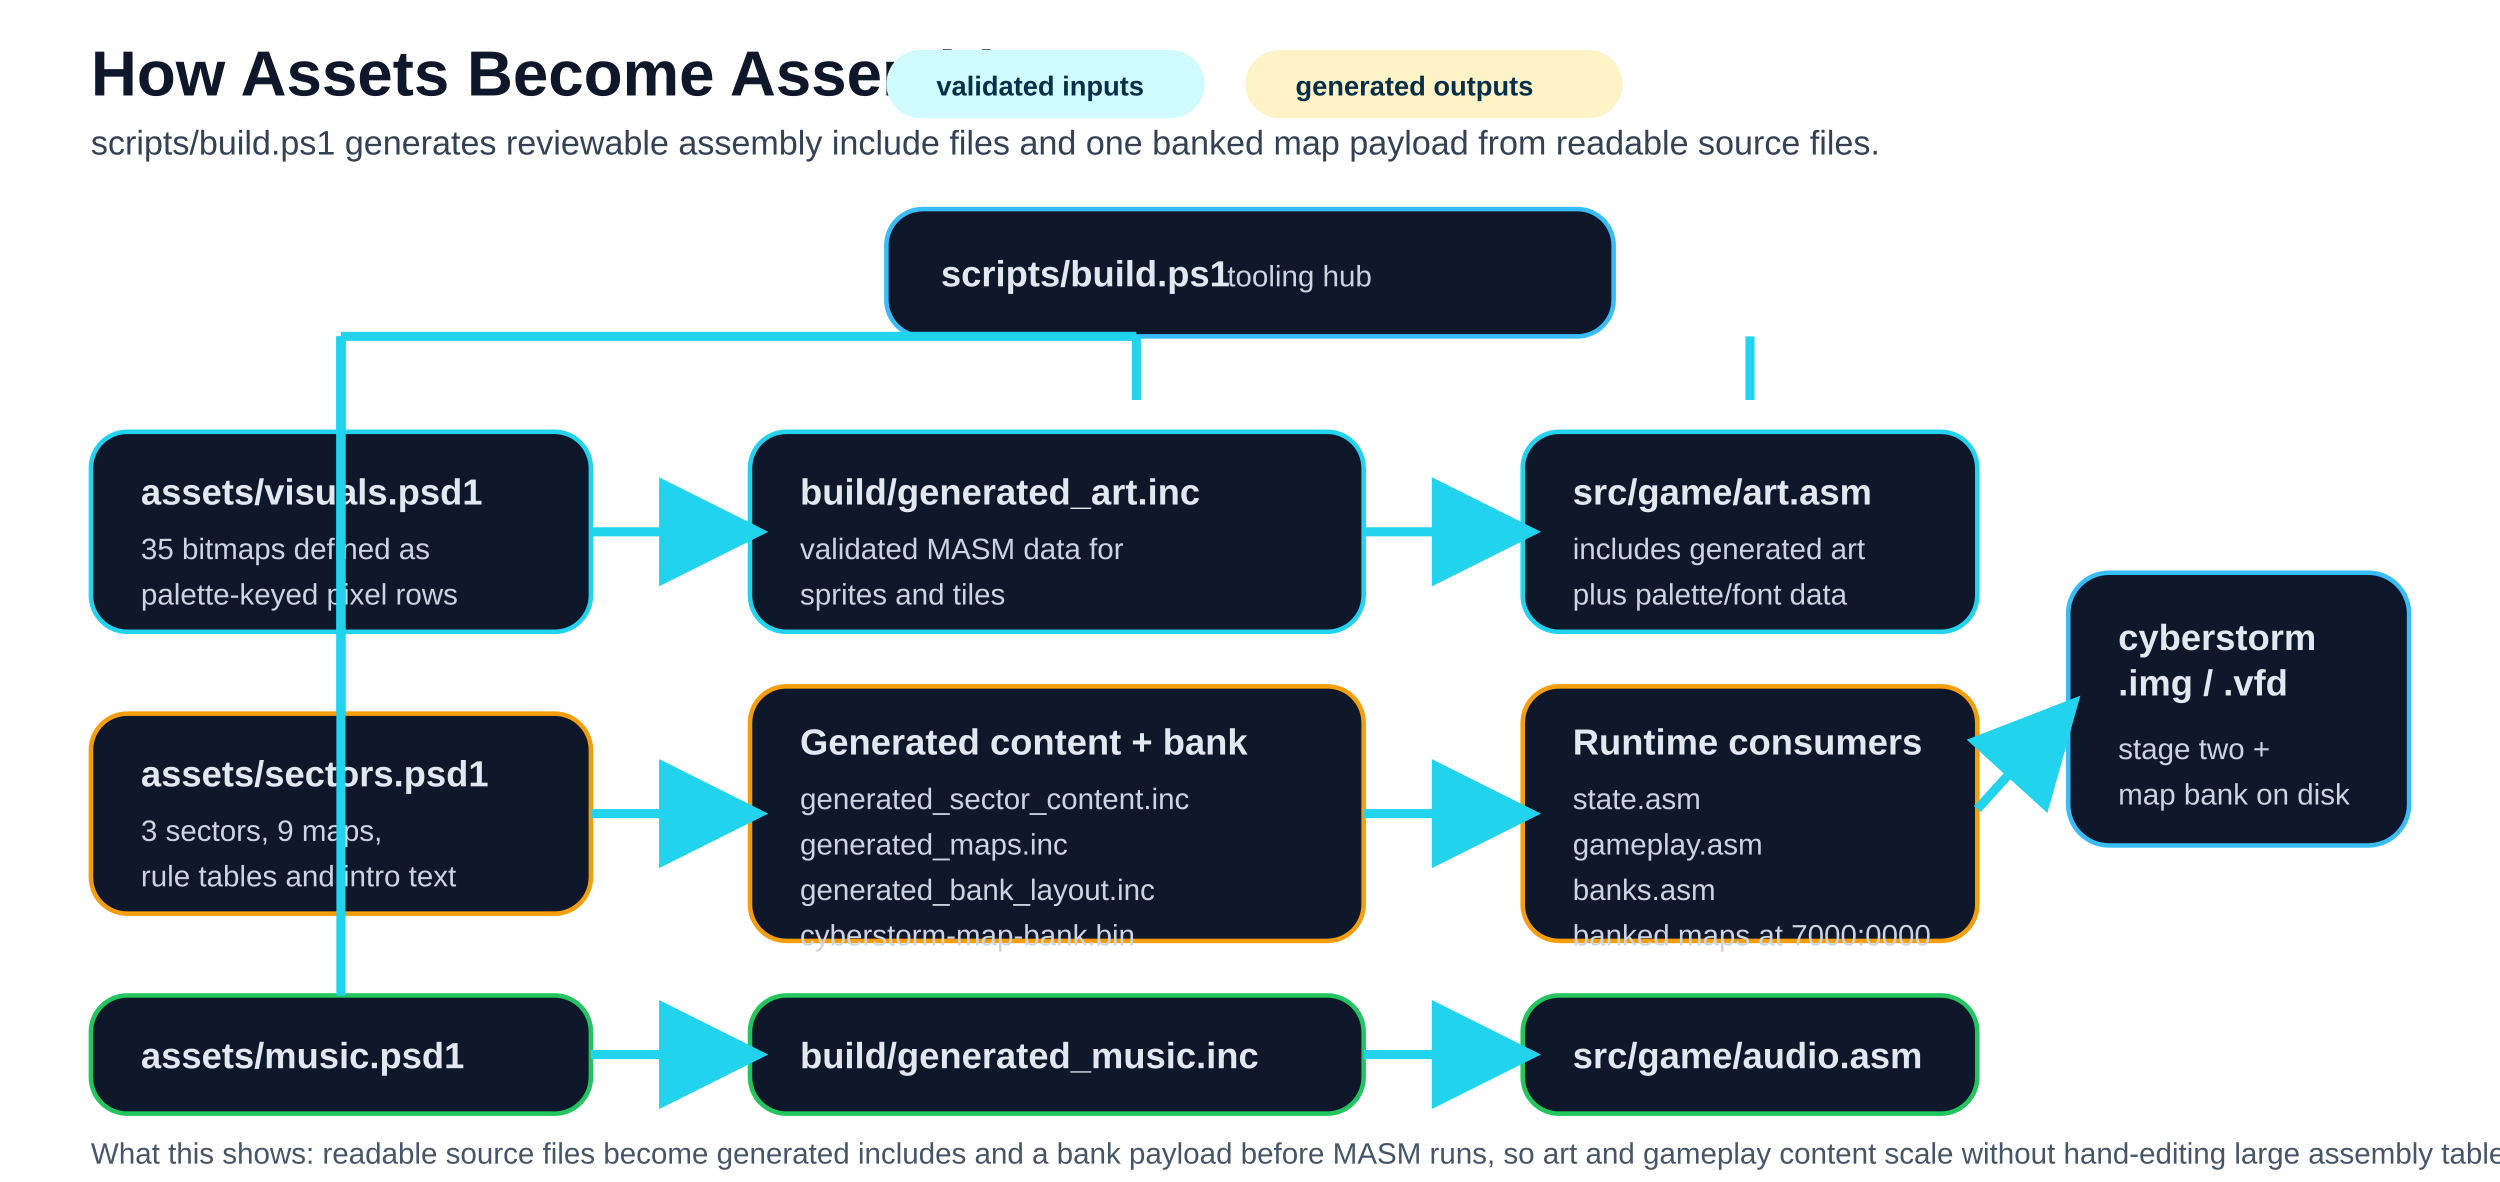
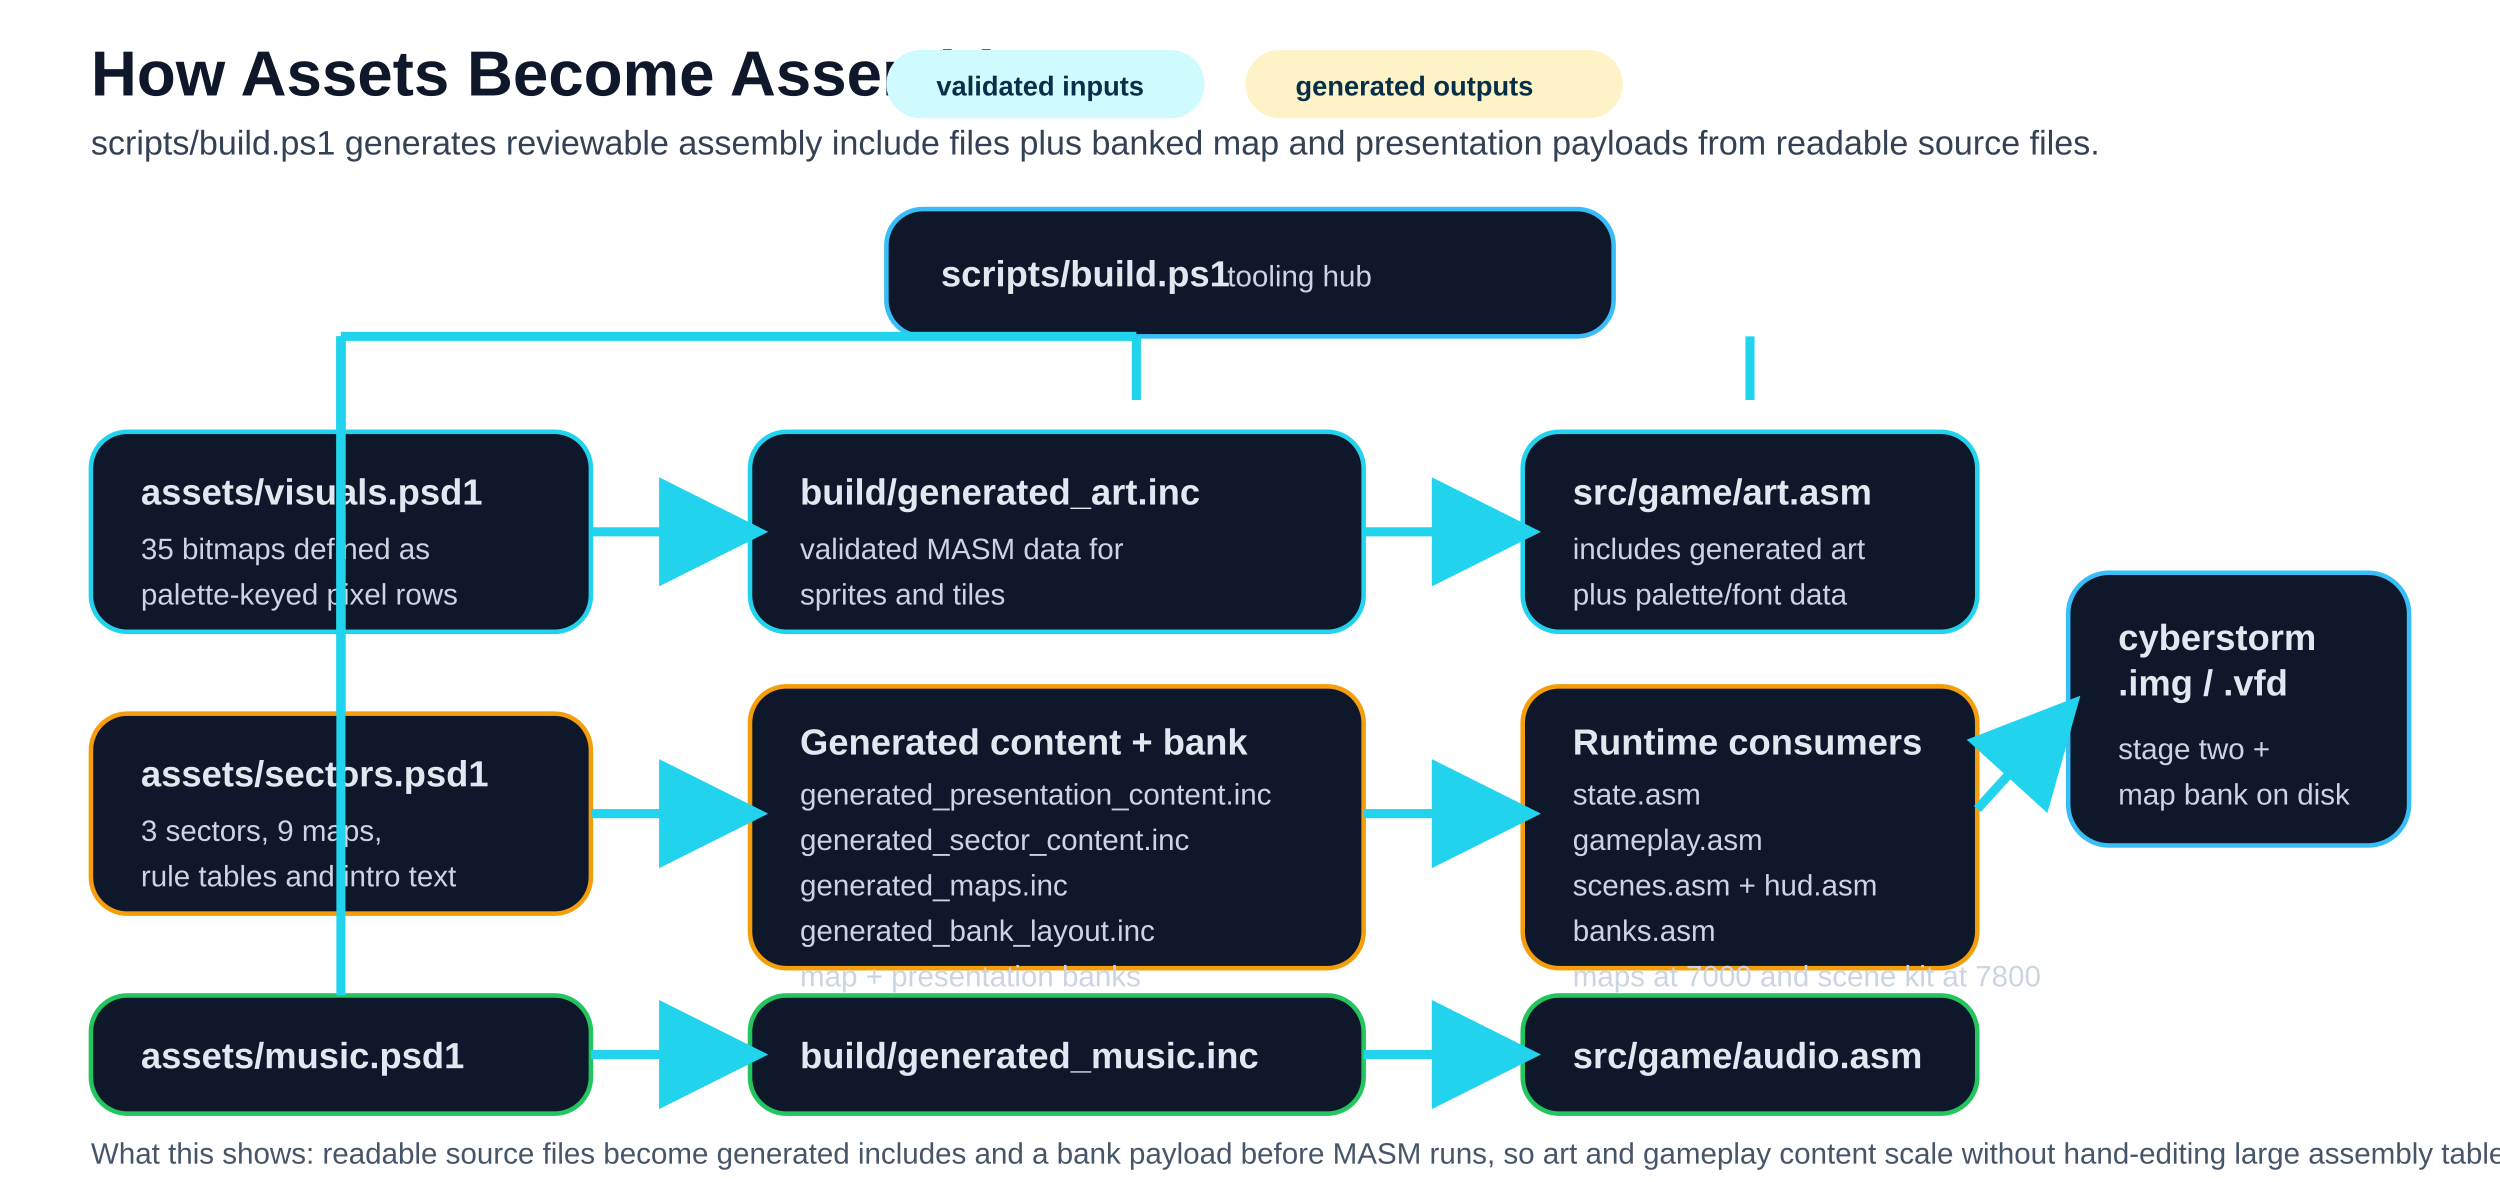
<svg xmlns="http://www.w3.org/2000/svg" width="1100" height="520" viewBox="0 0 1100 520" role="img" aria-labelledby="title desc">
  <defs>
    <style>
      .title { font: 700 28px 'Segoe UI', Arial, sans-serif; fill: #0f172a; }
      .subtitle { font: 400 15px 'Segoe UI', Arial, sans-serif; fill: #334155; }
      .label { font: 700 16px 'Segoe UI', Arial, sans-serif; fill: #e2e8f0; }
      .body { font: 400 13px 'Segoe UI', Arial, sans-serif; fill: #cbd5e1; }
      .note { font: 400 13px 'Segoe UI', Arial, sans-serif; fill: #475569; }
      .chip { font: 700 12px 'Segoe UI', Arial, sans-serif; fill: #082f49; }
    </style>
    <marker id="arrow" markerWidth="12" markerHeight="12" refX="10" refY="6" orient="auto">
      <path d="M0,0 L12,6 L0,12 Z" fill="#22d3ee" />
    </marker>
  </defs>
  <text x="40" y="42" class="title">How Assets Become Assembly</text>
-   <text x="40" y="68" class="subtitle">scripts/build.ps1 generates reviewable assembly include files and one banked map payload from readable source files.</text>
+   <text x="40" y="68" class="subtitle">scripts/build.ps1 generates reviewable assembly include files plus banked map and presentation payloads from readable source files.</text>
  <rect x="390" y="92" width="320" height="56" rx="16" fill="#0f172a" stroke="#38bdf8" stroke-width="2" />
  <text x="414" y="126" class="label">scripts/build.ps1</text>
  <text x="540" y="126" class="body">tooling hub</text>
  <rect x="40" y="190" width="220" height="88" rx="16" fill="#0f172a" stroke="#22d3ee" stroke-width="2" />
  <text x="62" y="222" class="label">assets/visuals.psd1</text>
  <text x="62" y="246" class="body">35 bitmaps defined as</text>
  <text x="62" y="266" class="body">palette-keyed pixel rows</text>
  <rect x="40" y="314" width="220" height="88" rx="16" fill="#0f172a" stroke="#f59e0b" stroke-width="2" />
  <text x="62" y="346" class="label">assets/sectors.psd1</text>
  <text x="62" y="370" class="body">3 sectors, 9 maps,</text>
  <text x="62" y="390" class="body">rule tables and intro text</text>
  <rect x="40" y="438" width="220" height="52" rx="16" fill="#0f172a" stroke="#22c55e" stroke-width="2" />
  <text x="62" y="470" class="label">assets/music.psd1</text>
  <rect x="330" y="190" width="270" height="88" rx="16" fill="#0f172a" stroke="#22d3ee" stroke-width="2" />
  <text x="352" y="222" class="label">build/generated_art.inc</text>
  <text x="352" y="246" class="body">validated MASM data for</text>
  <text x="352" y="266" class="body">sprites and tiles</text>
-   <rect x="330" y="302" width="270" height="112" rx="16" fill="#0f172a" stroke="#f59e0b" stroke-width="2" />
+   <rect x="330" y="302" width="270" height="124" rx="16" fill="#0f172a" stroke="#f59e0b" stroke-width="2" />
  <text x="352" y="332" class="label">Generated content + bank</text>
-   <text x="352" y="356" class="body">generated_sector_content.inc</text>
-   <text x="352" y="376" class="body">generated_maps.inc</text>
-   <text x="352" y="396" class="body">generated_bank_layout.inc</text>
-   <text x="352" y="416" class="body">cyberstorm-map-bank.bin</text>
+   <text x="352" y="354" class="body">generated_presentation_content.inc</text>
+   <text x="352" y="374" class="body">generated_sector_content.inc</text>
+   <text x="352" y="394" class="body">generated_maps.inc</text>
+   <text x="352" y="414" class="body">generated_bank_layout.inc</text>
+   <text x="352" y="434" class="body">map + presentation banks</text>
  <rect x="330" y="438" width="270" height="52" rx="16" fill="#0f172a" stroke="#22c55e" stroke-width="2" />
  <text x="352" y="470" class="label">build/generated_music.inc</text>
  <rect x="670" y="190" width="200" height="88" rx="16" fill="#0f172a" stroke="#22d3ee" stroke-width="2" />
  <text x="692" y="222" class="label">src/game/art.asm</text>
  <text x="692" y="246" class="body">includes generated art</text>
  <text x="692" y="266" class="body">plus palette/font data</text>
-   <rect x="670" y="302" width="200" height="112" rx="16" fill="#0f172a" stroke="#f59e0b" stroke-width="2" />
+   <rect x="670" y="302" width="200" height="124" rx="16" fill="#0f172a" stroke="#f59e0b" stroke-width="2" />
  <text x="692" y="332" class="label">Runtime consumers</text>
-   <text x="692" y="356" class="body">state.asm</text>
-   <text x="692" y="376" class="body">gameplay.asm</text>
-   <text x="692" y="396" class="body">banks.asm</text>
-   <text x="692" y="416" class="body">banked maps at 7000:0000</text>
+   <text x="692" y="354" class="body">state.asm</text>
+   <text x="692" y="374" class="body">gameplay.asm</text>
+   <text x="692" y="394" class="body">scenes.asm + hud.asm</text>
+   <text x="692" y="414" class="body">banks.asm</text>
+   <text x="692" y="434" class="body">maps at 7000 and scene kit at 7800</text>
  <rect x="670" y="438" width="200" height="52" rx="16" fill="#0f172a" stroke="#22c55e" stroke-width="2" />
  <text x="692" y="470" class="label">src/game/audio.asm</text>
  <rect x="910" y="252" width="150" height="120" rx="18" fill="#0f172a" stroke="#38bdf8" stroke-width="2" />
  <text x="932" y="286" class="label">cyberstorm</text>
  <text x="932" y="306" class="label">.img / .vfd</text>
  <text x="932" y="334" class="body">stage two +</text>
  <text x="932" y="354" class="body">map bank on disk</text>
  <line x1="260" y1="234" x2="330" y2="234" stroke="#22d3ee" stroke-width="4" marker-end="url(#arrow)" />
  <line x1="260" y1="358" x2="330" y2="358" stroke="#22d3ee" stroke-width="4" marker-end="url(#arrow)" />
  <line x1="260" y1="464" x2="330" y2="464" stroke="#22d3ee" stroke-width="4" marker-end="url(#arrow)" />
  <line x1="600" y1="234" x2="670" y2="234" stroke="#22d3ee" stroke-width="4" marker-end="url(#arrow)" />
  <line x1="600" y1="358" x2="670" y2="358" stroke="#22d3ee" stroke-width="4" marker-end="url(#arrow)" />
  <line x1="600" y1="464" x2="670" y2="464" stroke="#22d3ee" stroke-width="4" marker-end="url(#arrow)" />
  <line x1="870" y1="356" x2="910" y2="312" stroke="#22d3ee" stroke-width="4" marker-end="url(#arrow)" />
  <line x1="770" y1="148" x2="770" y2="176" stroke="#22d3ee" stroke-width="4" />
  <line x1="500" y1="148" x2="500" y2="176" stroke="#22d3ee" stroke-width="4" />
  <line x1="150" y1="148" x2="150" y2="176" stroke="#22d3ee" stroke-width="0" />
  <line x1="150" y1="148" x2="500" y2="148" stroke="#22d3ee" stroke-width="4" />
  <line x1="150" y1="148" x2="150" y2="190" stroke="#22d3ee" stroke-width="4" />
  <line x1="150" y1="148" x2="150" y2="314" stroke="#22d3ee" stroke-width="4" />
  <line x1="150" y1="148" x2="150" y2="438" stroke="#22d3ee" stroke-width="4" />
  <rect x="390" y="22" width="140" height="30" rx="15" fill="#cffafe" />
  <text x="412" y="42" class="chip">validated inputs</text>
  <rect x="548" y="22" width="166" height="30" rx="15" fill="#fef3c7" />
  <text x="570" y="42" class="chip">generated outputs</text>
  <text x="40" y="512" class="note">What this shows: readable source files become generated includes and a bank payload before MASM runs, so art and gameplay content scale without hand-editing large assembly tables.</text>
</svg>
